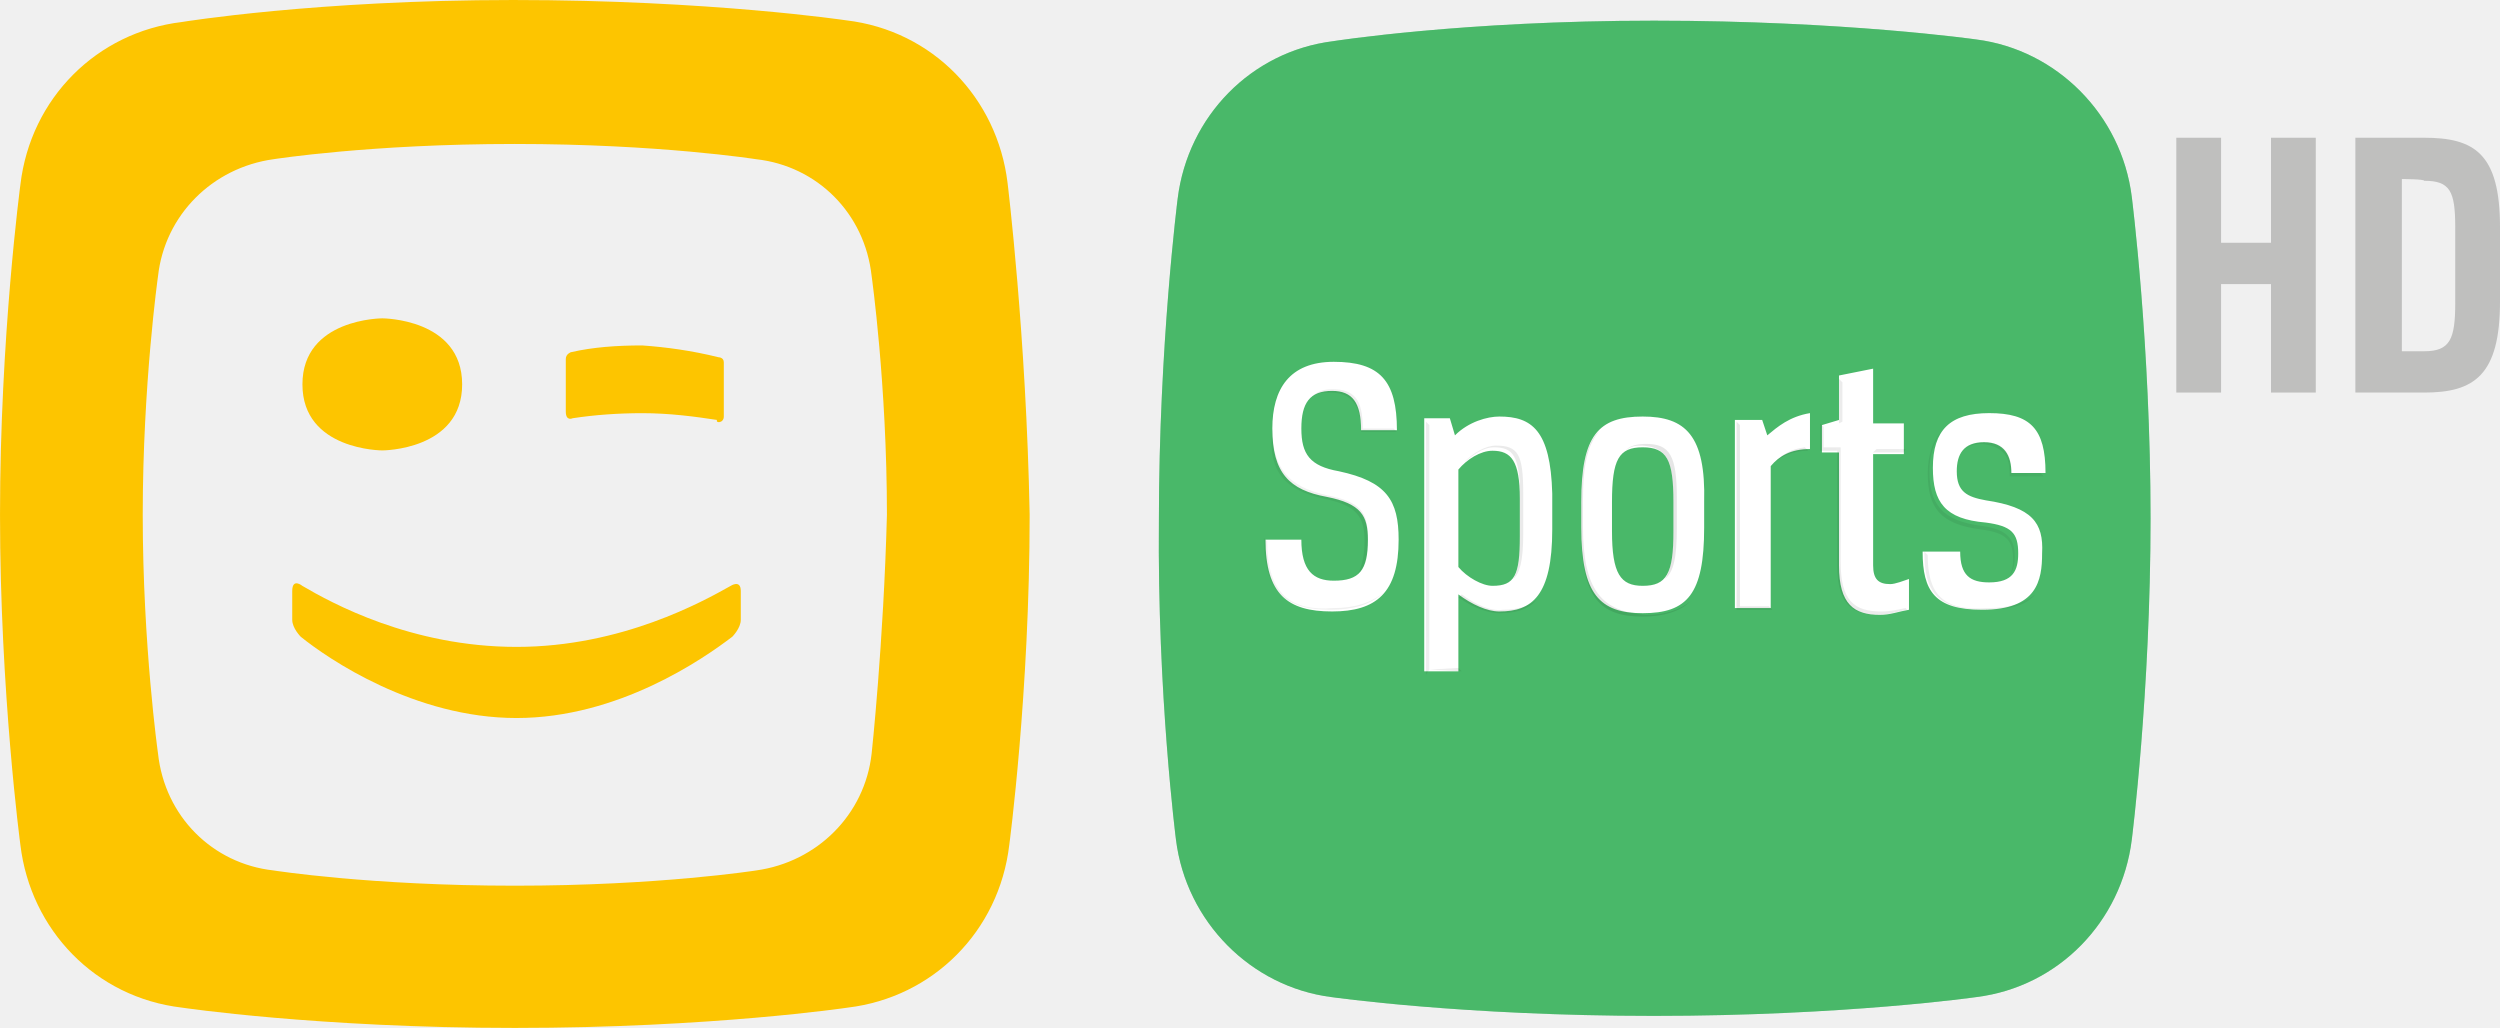
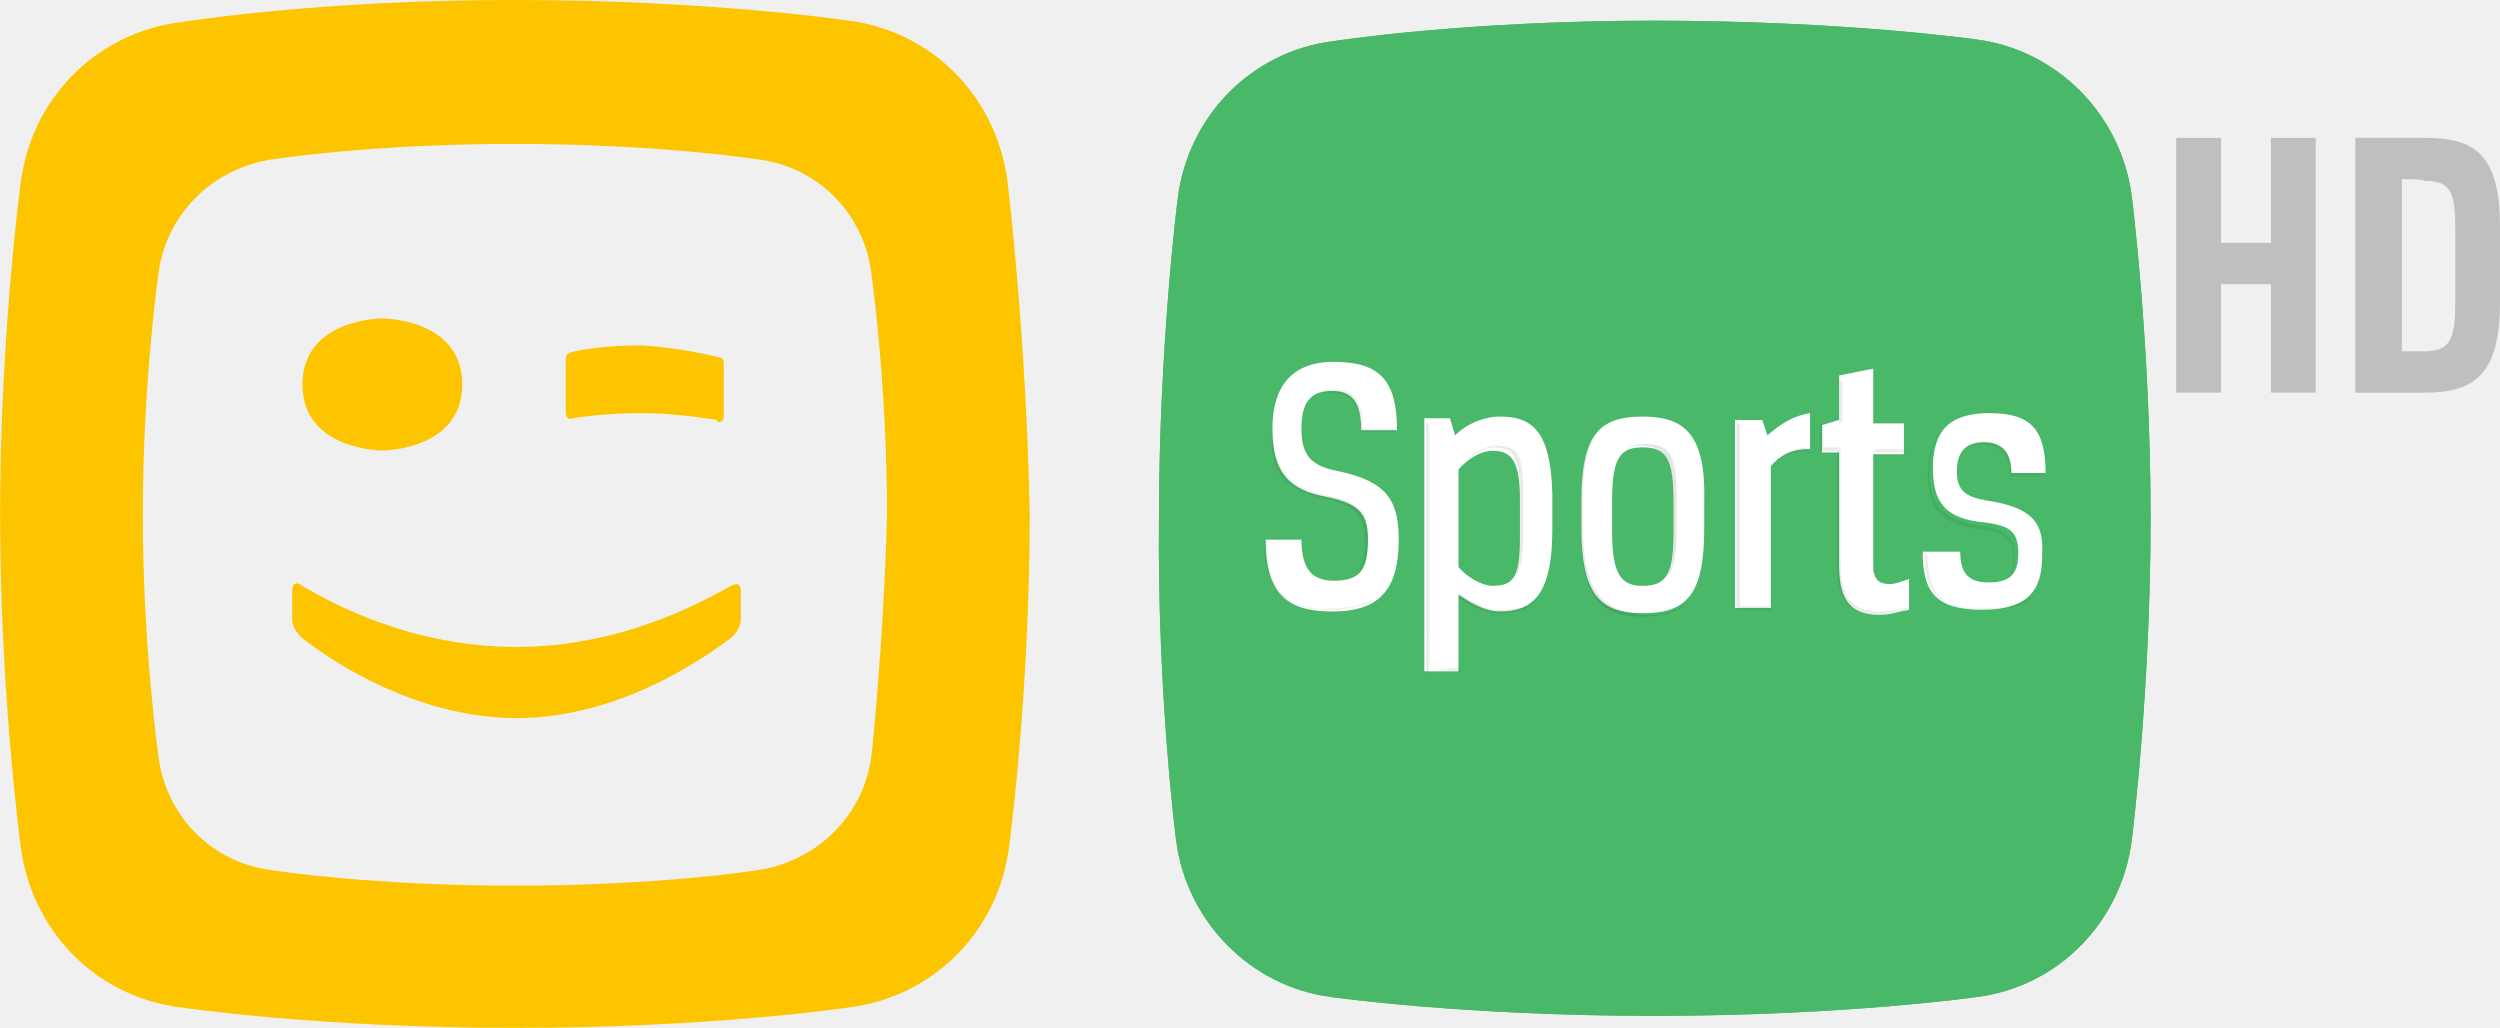
- <svg xmlns="http://www.w3.org/2000/svg" width="600.41" height="246.87" enable-background="new 0.413 343.238 522.681 251.003" version="1.1" viewBox=".413 343.24 600.41 246.87" xml:space="preserve">
-   <g transform="matrix(.9868 0 0 .98353 .005452 5.6531)">
-     <g fill="#fdc500">
-       <path d="m245.63 387.9c-2.481-20.676-18.194-37.216-39.284-39.697 0 0-33.081-4.962-81.049-4.962-47.967 0-80.635 5.375-80.635 5.375-20.676 2.481-36.803 18.608-39.284 39.698 0 0-4.962 37.216-4.962 80.635s4.962 80.636 4.962 80.636c2.481 20.675 18.195 37.216 39.284 39.697 0 0 33.081 4.962 81.049 4.962s81.049-4.962 81.049-4.962c20.676-2.481 36.803-18.608 39.283-39.697 0 0 4.963-37.217 4.963-80.636-0.827-43.832-5.376-81.049-5.376-81.049m-33.081 139.36c-1.654 14.887-13.232 26.465-28.119 28.532 0 0-23.57 3.722-58.719 3.722s-58.719-3.722-58.719-3.722c-14.887-1.654-26.465-13.232-28.119-28.532 0 0-3.722-26.465-3.722-58.306s3.722-58.306 3.722-58.306c1.654-14.887 13.232-26.465 28.119-28.532 0 0 23.57-3.722 58.719-3.722s58.719 3.722 58.719 3.722c14.887 1.654 26.465 13.232 28.119 28.532 0 0 3.722 26.465 3.722 58.306-0.827 31.427-3.722 58.306-3.722 58.306" />
-       <path d="m176.57 444.96v-13.233c0-1.241-1.241-1.241-1.241-1.241-6.616-1.653-12.818-2.48-18.607-2.895-6.203 0-11.992 0.414-17.368 1.654 0 0-1.24 0.414-1.24 1.654v12.818c0 2.481 1.654 1.654 1.654 1.654 5.375-0.827 11.165-1.24 16.954-1.24 6.616 0 12.818 0.827 18.194 1.654-0.414 0.828 1.654 0.828 1.654-0.825" />
-       <path d="m112.89 437.1c0-16.127-19.435-16.127-19.435-16.127s-19.436 0-19.436 16.127 19.436 16.127 19.436 16.127 19.435 0 19.435-16.127" />
-       <path d="m126.12 518.57c-24.811 0-45.899-14.474-52.516-19.849 0 0-2.068-2.068-2.068-4.136v-7.029c0-3.309 2.481-1.241 2.481-1.241 7.03 4.136 26.465 14.887 52.103 14.887s45.486-11.165 52.103-14.887c0 0 2.481-1.653 2.481 1.241v7.029c0 2.067-2.067 4.136-2.067 4.136-7.03 5.375-27.705 19.849-52.517 19.849" />
-     </g>
-   </g>
-   <g transform="matrix(.99129 0 0 .99313 -1.6413 .75242)">
-     <path d="m286.98 547.93c2.48 19.849 18.194 35.562 37.629 38.043 0 0 31.841 4.549 78.154 4.549s78.154-4.549 78.154-4.549c19.849-2.481 35.148-18.194 37.63-38.043 0 0 4.548-35.563 4.548-77.741s-4.548-77.74-4.548-77.74c-2.481-19.849-18.195-35.563-37.63-38.043 0 0-31.841-4.549-78.154-4.549s-77.74 4.962-77.74 4.962c-19.849 2.481-35.148 18.194-37.63 38.043 0 0-4.549 35.563-4.549 77.741-0.413 42.179 4.136 77.327 4.136 77.327z" fill="#49b869" />
-     <g opacity=".35">
-       <path d="m286.98 547.93c2.48 19.849 18.194 35.562 37.629 38.043 0 0 31.841 4.549 78.154 4.549s78.154-4.549 78.154-4.549c19.849-2.481 35.148-18.194 37.63-38.043 0 0 4.548-35.563 4.548-77.741s-4.548-77.74-4.548-77.74c-2.481-19.849-18.195-35.563-37.63-38.043 0 0-31.841-4.549-78.154-4.549s-77.74 4.962-77.74 4.962c-19.849 2.481-35.148 18.194-37.63 38.043 0 0-4.549 35.563-4.549 77.741-0.413 42.179 4.136 77.327 4.136 77.327z" fill="#49b869" />
-     </g>
-   </g>
-   <g transform="translate(0 -4.134)" />
-   <g transform="matrix(.99129 0 0 .99313 -1.8605 38.329)">
-     <path d="m400.28 407.75c-10.751 0-14.886 4.549-14.886 20.676v6.203c0 16.127 4.548 20.676 14.886 20.676 10.752 0 14.887-4.549 14.887-20.676v-6.203c0.413-16.127-4.55-20.676-14.887-20.676zm7.443 27.706c0 10.338-1.654 13.232-7.443 13.232-5.375 0-7.443-2.895-7.443-13.232v-7.03c0-10.338 1.654-13.232 7.443-13.232s7.443 2.895 7.443 13.232zm-81.049-14.474c-7.029-1.24-9.097-4.135-9.097-10.338 0-6.202 2.067-9.097 7.443-9.097 4.962 0 7.029 2.895 7.029 9.511h8.684c0-11.992-4.135-16.541-15.3-16.541-10.751 0-14.887 6.616-14.887 16.127 0 10.752 4.136 14.887 13.232 16.541 8.271 1.654 9.925 4.549 9.925 10.338 0 7.443-2.067 9.924-8.271 9.924-4.962 0-7.856-2.48-7.856-9.924h-8.684c0 13.232 5.375 17.367 16.127 17.367 10.751 0 16.127-4.549 16.127-17.367 2e-3 -9.51-2.893-14.059-14.472-16.541zm38.871-13.232c-2.896 0-7.443 1.24-10.752 4.549l-1.24-4.135h-6.203v61.2h8.271v-18.608c3.309 2.48 7.029 4.135 9.925 4.135 7.856 0 12.818-3.722 12.818-19.849v-8.684c-0.414-15.3-4.962-18.608-12.819-18.608zm4.962 28.946c0 9.511-1.241 11.992-6.616 11.992-2.481 0-6.203-2.068-8.271-4.549v-23.57c2.067-2.481 5.376-4.549 8.271-4.549 4.549 0 6.616 2.48 6.616 11.578zm59.959-24.397-1.24-3.722h-6.616v45.486h8.684v-34.321c2.067-2.481 4.962-4.136 9.511-4.136v-8.684c-4.963 0.828-7.858 3.309-10.339 5.377zm52.93 15.714c-4.548-0.827-7.029-2.067-7.029-7.03 0-4.135 1.654-7.029 6.616-7.029s6.616 3.308 6.616 7.443h8.271c0-10.752-3.722-14.474-13.646-14.474-9.511 0-13.646 4.136-13.646 13.232 0 8.271 2.895 12.406 12.818 13.232 6.203 0.827 7.857 2.481 7.857 7.443 0 4.136-1.241 7.03-7.03 7.03-4.549 0-7.029-1.654-7.029-7.443h-9.098c0 9.511 2.895 14.06 14.473 14.06 13.232 0 14.474-7.03 14.474-13.646 0.412-7.443-2.482-11.165-13.647-12.818zm-27.292 15.712v-26.878h7.443v-7.443h-7.443v-13.232l-8.27 1.654v10.751l-4.136 1.24v6.616h4.136v27.292c0 9.511 3.722 11.992 9.924 11.992 2.481 0 4.549-0.827 7.03-1.24v-7.443c-1.241 0.413-3.309 1.24-4.549 1.24-2.894 0-4.135-1.24-4.135-4.549z" fill="#fff" />
-     <linearGradient id="a" x1="373.34" x2="600.81" y1="1817.1" y2="1854.5" gradientTransform="matrix(.8336 0 0 -.8336 -2.5873 1956.1)" gradientUnits="userSpaceOnUse">
+ <svg xmlns="http://www.w3.org/2000/svg" width="158.86mm" height="65.317mm" version="1.1" viewBox="0 0 158.86 65.317">
+   <defs>
+     <linearGradient id="a" x1="373.34" x2="600.81" y1="1817.1" y2="1854.5" gradientTransform="matrix(.21864 0 0 -.21904 -316.53 550.45)" gradientUnits="userSpaceOnUse">
      <stop stop-color="#010202" stop-opacity=".05" offset="0" />
      <stop stop-color="#010202" stop-opacity=".1" offset=".5" />
      <stop stop-color="#010202" stop-opacity=".05" offset=".995" />
    </linearGradient>
-     <path d="m448.66 399.48-0.827-0.827v10.752l0.827-0.414zm-17.781 11.993v0zm-60.373 15.299v9.925c0 5.376-0.414 8.684-1.654 10.338 1.654-1.24 2.481-4.549 2.481-10.751v-9.925c0-9.511-1.241-11.578-6.616-11.578-2.481 0-5.376 1.653-7.857 4.135 2.068-1.654 4.549-3.722 7.443-3.722 4.549 0 6.203 2.068 6.203 11.578zm37.216 1.655v7.03c0 6.202-0.827 9.924-2.067 11.578 2.067-1.654 2.895-4.962 2.895-12.405v-7.03c0-10.338-1.654-13.232-7.443-13.232-2.067 0-4.135 0.414-4.962 1.654 1.24-1.24 2.481-1.24 4.135-1.24 5.374 0.412 7.442 2.894 7.442 13.645zm74.432 6.616c6.203 0.827 7.856 2.481 7.856 7.443 0 1.654-0.413 3.309-1.24 4.135 1.24-1.24 1.654-2.895 1.654-4.962 0-4.135-1.654-6.616-7.857-7.443-9.924-1.24-12.818-5.375-12.818-13.232 0-4.135 1.24-7.856 3.308-9.924-2.48 2.067-3.722 6.202-3.722 10.338 0 8.269 2.896 12.405 12.819 13.645zm7.03-12.819h8.271l-0.827-0.827h-7.03c0-4.136-1.24-7.443-6.616-7.443-2.067 0-3.722 0.827-4.549 1.653 1.24-0.826 2.067-1.24 4.136-1.24 6.202 0.827 6.615 4.135 6.615 7.857zm-25.224-6.617h-7.03l-0.827 0.827h7.443zm-141.01 11.992c8.271 1.654 9.925 4.549 9.925 10.338 0 3.722-0.827 6.616-1.654 7.857 1.654-1.241 2.481-4.136 2.481-8.685 0-6.202-1.654-8.684-9.925-10.338-9.511-2.067-13.232-6.616-13.232-16.54 0-4.963 1.241-9.925 4.136-12.405-2.895 2.895-4.136 7.442-4.136 12.818-1.24 10.753 3.309 14.888 12.405 16.955zm25.639 41.352v-59.133l-0.827-0.827v61.2l0.827-1.24 7.856 0.414-0.827-0.827zm37.216-34.735v-6.202c0-9.098 1.24-13.646 4.135-16.954-3.308 2.895-4.548 8.684-4.548 18.194v6.203c0 16.127 4.548 20.676 14.886 20.676 4.963 0 9.098-1.241 11.579-3.722-2.481 2.067-6.203 3.308-10.752 3.308-10.751-0.828-15.3-5.789-15.3-21.503zm-53.343-23.571c0-7.029-2.068-9.511-7.443-9.511-2.481 0-4.136 0.827-4.963 2.067 1.241-1.24 2.481-1.24 4.549-1.24 4.962 0 7.443 2.895 7.443 9.511h8.684l-0.827-0.827zm23.983 40.112-0.827 0.827 0.827 0.413c2.895 2.067 6.616 3.309 9.098 3.309 3.721 0 7.029-0.827 9.097-3.309-2.067 1.654-4.549 2.481-8.271 2.481-2.894 0.413-6.616-1.241-9.924-3.721zm-47.14-12.82-0.827-0.827c0 13.232 5.376 17.368 16.127 17.368 5.376 0 9.925-1.241 12.819-4.136-2.895 2.481-7.03 3.722-11.992 3.722-10.338 0.827-16.127-3.307-16.127-16.127zm148.86 16.954c-6.616 0-9.925-2.48-9.925-11.992v-27.705h-4.135v-4.962l-0.827-0.827v6.616h4.135v27.705c0 9.511 3.722 11.992 9.925 11.992 2.48 0 4.549-0.827 7.029-1.24l-0.413-0.414c-2.067 0.414-3.722 0.827-5.789 0.827zm-34.322-1.24v-43.833l-0.827-0.827v45.487h8.685l-0.827-0.827zm45.486-12.405-0.826-0.827c0 9.511 2.895 14.06 14.473 14.06 7.029 0 10.338-1.241 12.405-3.722-2.067 1.654-5.376 3.308-11.578 3.308-11.165 0.826-14.474-3.722-14.474-12.819zm-37.216-22.33c2.067-1.654 4.549-2.895 8.271-2.895l-0.827-0.827c-3.309 0.413-5.376 1.655-7.444 3.722z" fill="url(#a)" />
+   </defs>
+   <g transform="translate(315.25 -117.13)">
+     <path d="m-251.22 128.75c-0.648-5.38-4.75-9.685-10.257-10.33 0 0-8.637-1.291-21.161-1.291-12.524 0-21.053 1.399-21.053 1.399-5.398 0.646-9.609 4.842-10.257 10.33 0 0-1.296 9.685-1.296 20.983s1.296 20.984 1.296 20.984c0.648 5.38 4.75 9.685 10.257 10.33 0 0 8.637 1.291 21.161 1.291 12.524 0 21.161-1.291 21.161-1.291 5.398-0.646 9.609-4.842 10.256-10.33 0 0 1.296-9.685 1.296-20.984-0.216-11.406-1.404-21.091-1.404-21.091m-8.637 36.265c-0.432 3.874-3.455 6.887-7.342 7.425 0 0-6.154 0.969-15.331 0.969s-15.331-0.969-15.331-0.969c-3.887-0.43-6.91-3.443-7.342-7.425 0 0-0.972-6.887-0.972-15.173s0.972-15.173 0.972-15.173c0.432-3.874 3.455-6.887 7.342-7.425 0 0 6.154-0.969 15.331-0.969s15.331 0.969 15.331 0.969c3.887 0.43 6.91 3.443 7.342 7.425 0 0 0.972 6.887 0.972 15.173-0.216 8.178-0.972 15.173-0.972 15.173" fill="#fdc500" stroke-width=".261" />
+     <path d="m-269.26 143.6v-3.444c0-0.323-0.324-0.323-0.324-0.323-1.727-0.43-3.347-0.645-4.858-0.753-1.62 0-3.131 0.108-4.535 0.43 0 0-0.324 0.108-0.324 0.43v3.336c0 0.646 0.432 0.43 0.432 0.43 1.403-0.215 2.915-0.323 4.426-0.323 1.727 0 3.347 0.215 4.75 0.43-0.108 0.215 0.432 0.215 0.432-0.215" fill="#fdc500" stroke-width=".261" />
+     <path d="m-285.88 141.56c0-4.197-5.074-4.197-5.074-4.197s-5.075 0-5.075 4.197 5.075 4.197 5.075 4.197 5.074 0 5.074-4.197" fill="#fdc500" stroke-width=".261" />
+     <path d="m-282.43 162.76c-6.478 0-11.984-3.767-13.711-5.165 0 0-0.54-0.538-0.54-1.076v-1.829c0-0.861 0.648-0.323 0.648-0.323 1.835 1.076 6.91 3.874 13.604 3.874 6.694 0 11.876-2.905 13.604-3.874 0 0 0.648-0.43 0.648 0.323v1.829c0 0.538-0.54 1.076-0.54 1.076-1.835 1.399-7.234 5.165-13.712 5.165" fill="#fdc500" stroke-width=".261" />
+     <path d="m-240.52 170.49c0.65 5.216 4.772 9.345 9.869 9.996 0 0 8.351 1.195 20.498 1.195s20.498-1.195 20.498-1.195c5.206-0.652 9.219-4.781 9.87-9.996 0 0 1.193-9.345 1.193-20.428s-1.193-20.427-1.193-20.427c-0.651-5.216-4.772-9.345-9.87-9.996 0 0-8.351-1.195-20.498-1.195s-20.39 1.304-20.39 1.304c-5.206 0.652-9.219 4.781-9.87 9.996 0 0-1.193 9.345-1.193 20.428-0.108 11.083 1.085 20.319 1.085 20.319z" fill="#49b869" stroke-width=".263" />
+     <path d="m-240.52 170.49c0.65 5.216 4.772 9.345 9.869 9.996 0 0 8.351 1.195 20.498 1.195s20.498-1.195 20.498-1.195c5.206-0.652 9.219-4.781 9.87-9.996 0 0 1.193-9.345 1.193-20.428s-1.193-20.427-1.193-20.427c-0.651-5.216-4.772-9.345-9.87-9.996 0 0-8.351-1.195-20.498-1.195s-20.39 1.304-20.39 1.304c-5.206 0.652-9.219 4.781-9.87 9.996 0 0-1.193 9.345-1.193 20.428-0.108 11.083 1.085 20.319 1.085 20.319z" fill="#49b869" stroke-width=".263" />
+     <path d="m-210.86 143.6c-2.82 0-3.904 1.195-3.904 5.433v1.63c0 4.238 1.193 5.433 3.904 5.433 2.82 0 3.905-1.195 3.905-5.433v-1.63c0.108-4.238-1.193-5.433-3.905-5.433zm1.952 7.28c0 2.716-0.434 3.477-1.952 3.477-1.41 0-1.952-0.761-1.952-3.477v-1.847c0-2.716 0.434-3.477 1.952-3.477s1.952 0.761 1.952 3.477zm-21.257-3.803c-1.844-0.326-2.386-1.087-2.386-2.716 0-1.63 0.542-2.39 1.952-2.39 1.301 0 1.844 0.761 1.844 2.499h2.278c0-3.151-1.085-4.346-4.013-4.346-2.82 0-3.905 1.738-3.905 4.238 0 2.825 1.085 3.912 3.47 4.346 2.169 0.435 2.603 1.195 2.603 2.716 0 1.956-0.542 2.608-2.169 2.608-1.301 0-2.061-0.652-2.061-2.608h-2.278c0 3.477 1.41 4.563 4.23 4.563 2.82 0 4.23-1.195 4.23-4.563 5.2e-4 -2.499-0.759-3.694-3.796-4.346zm10.195-3.477c-0.76 0-1.952 0.326-2.82 1.195l-0.325-1.087h-1.627v16.081h2.169v-4.889c0.868 0.652 1.844 1.087 2.603 1.087 2.061 0 3.362-0.978 3.362-5.216v-2.282c-0.109-4.02-1.301-4.89-3.362-4.89zm1.301 7.606c0 2.499-0.325 3.151-1.735 3.151-0.651 0-1.627-0.543-2.169-1.195v-6.193c0.542-0.652 1.41-1.195 2.169-1.195 1.193 0 1.735 0.652 1.735 3.042zm15.726-6.411-0.325-0.978h-1.735v11.952h2.278v-9.018c0.542-0.652 1.301-1.087 2.494-1.087v-2.282c-1.302 0.218-2.061 0.869-2.712 1.413zm13.882 4.129c-1.193-0.217-1.844-0.543-1.844-1.847 0-1.087 0.434-1.847 1.735-1.847 1.301 0 1.735 0.869 1.735 1.956h2.169c0-2.825-0.976-3.803-3.579-3.803-2.494 0-3.579 1.087-3.579 3.477 0 2.173 0.759 3.26 3.362 3.477 1.627 0.217 2.061 0.652 2.061 1.956 0 1.087-0.325 1.847-1.844 1.847-1.193 0-1.844-0.435-1.844-1.956h-2.386c0 2.499 0.759 3.695 3.796 3.695 3.47 0 3.796-1.847 3.796-3.586 0.108-1.956-0.651-2.934-3.579-3.368zm-7.158 4.129v-7.063h1.952v-1.956h-1.952v-3.477l-2.169 0.435v2.825l-1.085 0.326v1.738h1.085v7.171c0 2.499 0.976 3.151 2.603 3.151 0.651 0 1.193-0.217 1.844-0.326v-1.956c-0.325 0.109-0.868 0.326-1.193 0.326-0.759 0-1.085-0.326-1.085-1.195z" fill="#fff" stroke-width=".263" />
+     <path d="m-198.18 141.43-0.217-0.217v2.825l0.217-0.109zm-4.664 3.151zm-15.835 4.02v2.608c0 1.413-0.109 2.282-0.434 2.716 0.434-0.326 0.651-1.195 0.651-2.825v-2.608c0-2.499-0.325-3.042-1.735-3.042-0.651 0-1.41 0.434-2.061 1.087 0.542-0.435 1.193-0.978 1.952-0.978 1.193 0 1.627 0.543 1.627 3.042zm9.761 0.435v1.847c0 1.63-0.217 2.608-0.542 3.042 0.542-0.435 0.759-1.304 0.759-3.26v-1.847c0-2.716-0.434-3.477-1.952-3.477-0.542 0-1.085 0.109-1.301 0.435 0.325-0.326 0.651-0.326 1.085-0.326 1.409 0.108 1.952 0.76 1.952 3.585zm19.522 1.738c1.627 0.217 2.061 0.652 2.061 1.956 0 0.435-0.108 0.869-0.325 1.087 0.325-0.326 0.434-0.761 0.434-1.304 0-1.087-0.434-1.738-2.061-1.956-2.603-0.326-3.362-1.412-3.362-3.477 0-1.087 0.325-2.064 0.868-2.608-0.65 0.543-0.976 1.63-0.976 2.716 0 2.173 0.76 3.26 3.362 3.585zm1.844-3.368h2.169l-0.217-0.217h-1.844c0-1.087-0.325-1.956-1.735-1.956-0.542 0-0.976 0.217-1.193 0.434 0.325-0.217 0.542-0.326 1.085-0.326 1.627 0.217 1.735 1.087 1.735 2.065zm-6.616-1.739h-1.844l-0.217 0.217h1.952zm-36.984 3.151c2.169 0.435 2.603 1.195 2.603 2.716 0 0.978-0.217 1.738-0.434 2.065 0.434-0.326 0.651-1.087 0.651-2.282 0-1.63-0.434-2.282-2.603-2.716-2.494-0.543-3.47-1.738-3.47-4.346 0-1.304 0.325-2.608 1.085-3.26-0.759 0.761-1.085 1.956-1.085 3.368-0.325 2.825 0.868 3.912 3.254 4.455zm6.725 10.866v-15.538l-0.217-0.217v16.081l0.217-0.326 2.061 0.109-0.217-0.217zm9.761-9.127v-1.63c0-2.391 0.325-3.586 1.085-4.455-0.868 0.761-1.193 2.282-1.193 4.781v1.63c0 4.238 1.193 5.433 3.904 5.433 1.302 0 2.386-0.326 3.037-0.978-0.651 0.543-1.627 0.869-2.82 0.869-2.82-0.218-4.013-1.521-4.013-5.65zm-13.991-6.194c0-1.847-0.542-2.499-1.952-2.499-0.651 0-1.085 0.217-1.302 0.543 0.325-0.326 0.651-0.326 1.193-0.326 1.301 0 1.952 0.761 1.952 2.499h2.278l-0.217-0.217zm6.29 10.54-0.217 0.217 0.217 0.109c0.759 0.543 1.735 0.87 2.386 0.87 0.976 0 1.844-0.217 2.386-0.87-0.542 0.435-1.193 0.652-2.169 0.652-0.759 0.109-1.735-0.326-2.603-0.978zm-12.364-3.369-0.217-0.217c0 3.477 1.41 4.564 4.23 4.564 1.41 0 2.603-0.326 3.362-1.087-0.759 0.652-1.844 0.978-3.145 0.978-2.711 0.217-4.23-0.869-4.23-4.238zm39.043 4.455c-1.735 0-2.603-0.652-2.603-3.151v-7.28h-1.085v-1.304l-0.217-0.217v1.738h1.085v7.28c0 2.499 0.976 3.151 2.603 3.151 0.65 0 1.193-0.217 1.844-0.326l-0.108-0.109c-0.542 0.109-0.976 0.217-1.518 0.217zm-9.002-0.326v-11.518l-0.217-0.217v11.952h2.278l-0.217-0.217zm11.93-3.26-0.217-0.217c0 2.499 0.759 3.695 3.796 3.695 1.844 0 2.711-0.326 3.254-0.978-0.542 0.435-1.41 0.869-3.037 0.869-2.928 0.217-3.796-0.978-3.796-3.368zm-9.761-5.868c0.542-0.435 1.193-0.761 2.169-0.761l-0.217-0.217c-0.868 0.109-1.41 0.435-1.952 0.978z" fill="url(#a)" stroke-width=".263" />
+     <path d="m-168.1 142.08h-2.845v-6.893h-3.173v6.893h-2.845v-16.192h2.845v6.674h3.173v-6.674h2.845z" fill="#bfbfbe" stroke-width=".265" />
+     <path d="m-165.58 142.08v-16.192h4.376c3.173 0 4.814 0.985 4.814 5.689v4.705c0 4.705-1.641 5.799-4.814 5.799zm2.954-13.567v10.941h1.422c1.641 0 1.969-0.766 1.969-3.064v-4.814c0-2.298-0.328-2.954-1.969-2.954 0-0.11-1.422-0.11-1.422-0.11z" fill="#bfbfbe" stroke-width=".265" />
  </g>
-   <text x="310.375" y="710.141" fill="#000000" font-family="'Brandon Grotesque'" font-size="69.864px" letter-spacing="0px" word-spacing="0px" style="font-feature-settings:normal;font-variant-caps:normal;font-variant-ligatures:normal;font-variant-numeric:normal;line-height:1.25" xml:space="preserve">
-     <tspan x="310.375" y="767.779" />
-   </text>
-   <path d="m556.58 437.52h-10.752v-26.051h-11.991v26.051h-10.752v-61.2h10.752v25.225h11.991v-25.225h10.752z" fill="#bfbfbe" />
-   <path d="m566.09 437.52v-61.2h16.54c11.992 0 18.195 3.722 18.195 21.503v17.781c0 17.781-6.203 21.916-18.195 21.916zm11.165-51.275v41.352h5.375c6.203 0 7.443-2.895 7.443-11.579v-18.194c0-8.684-1.24-11.165-7.443-11.165 0-0.414-5.375-0.414-5.375-0.414z" fill="#bfbfbe" />
</svg>
